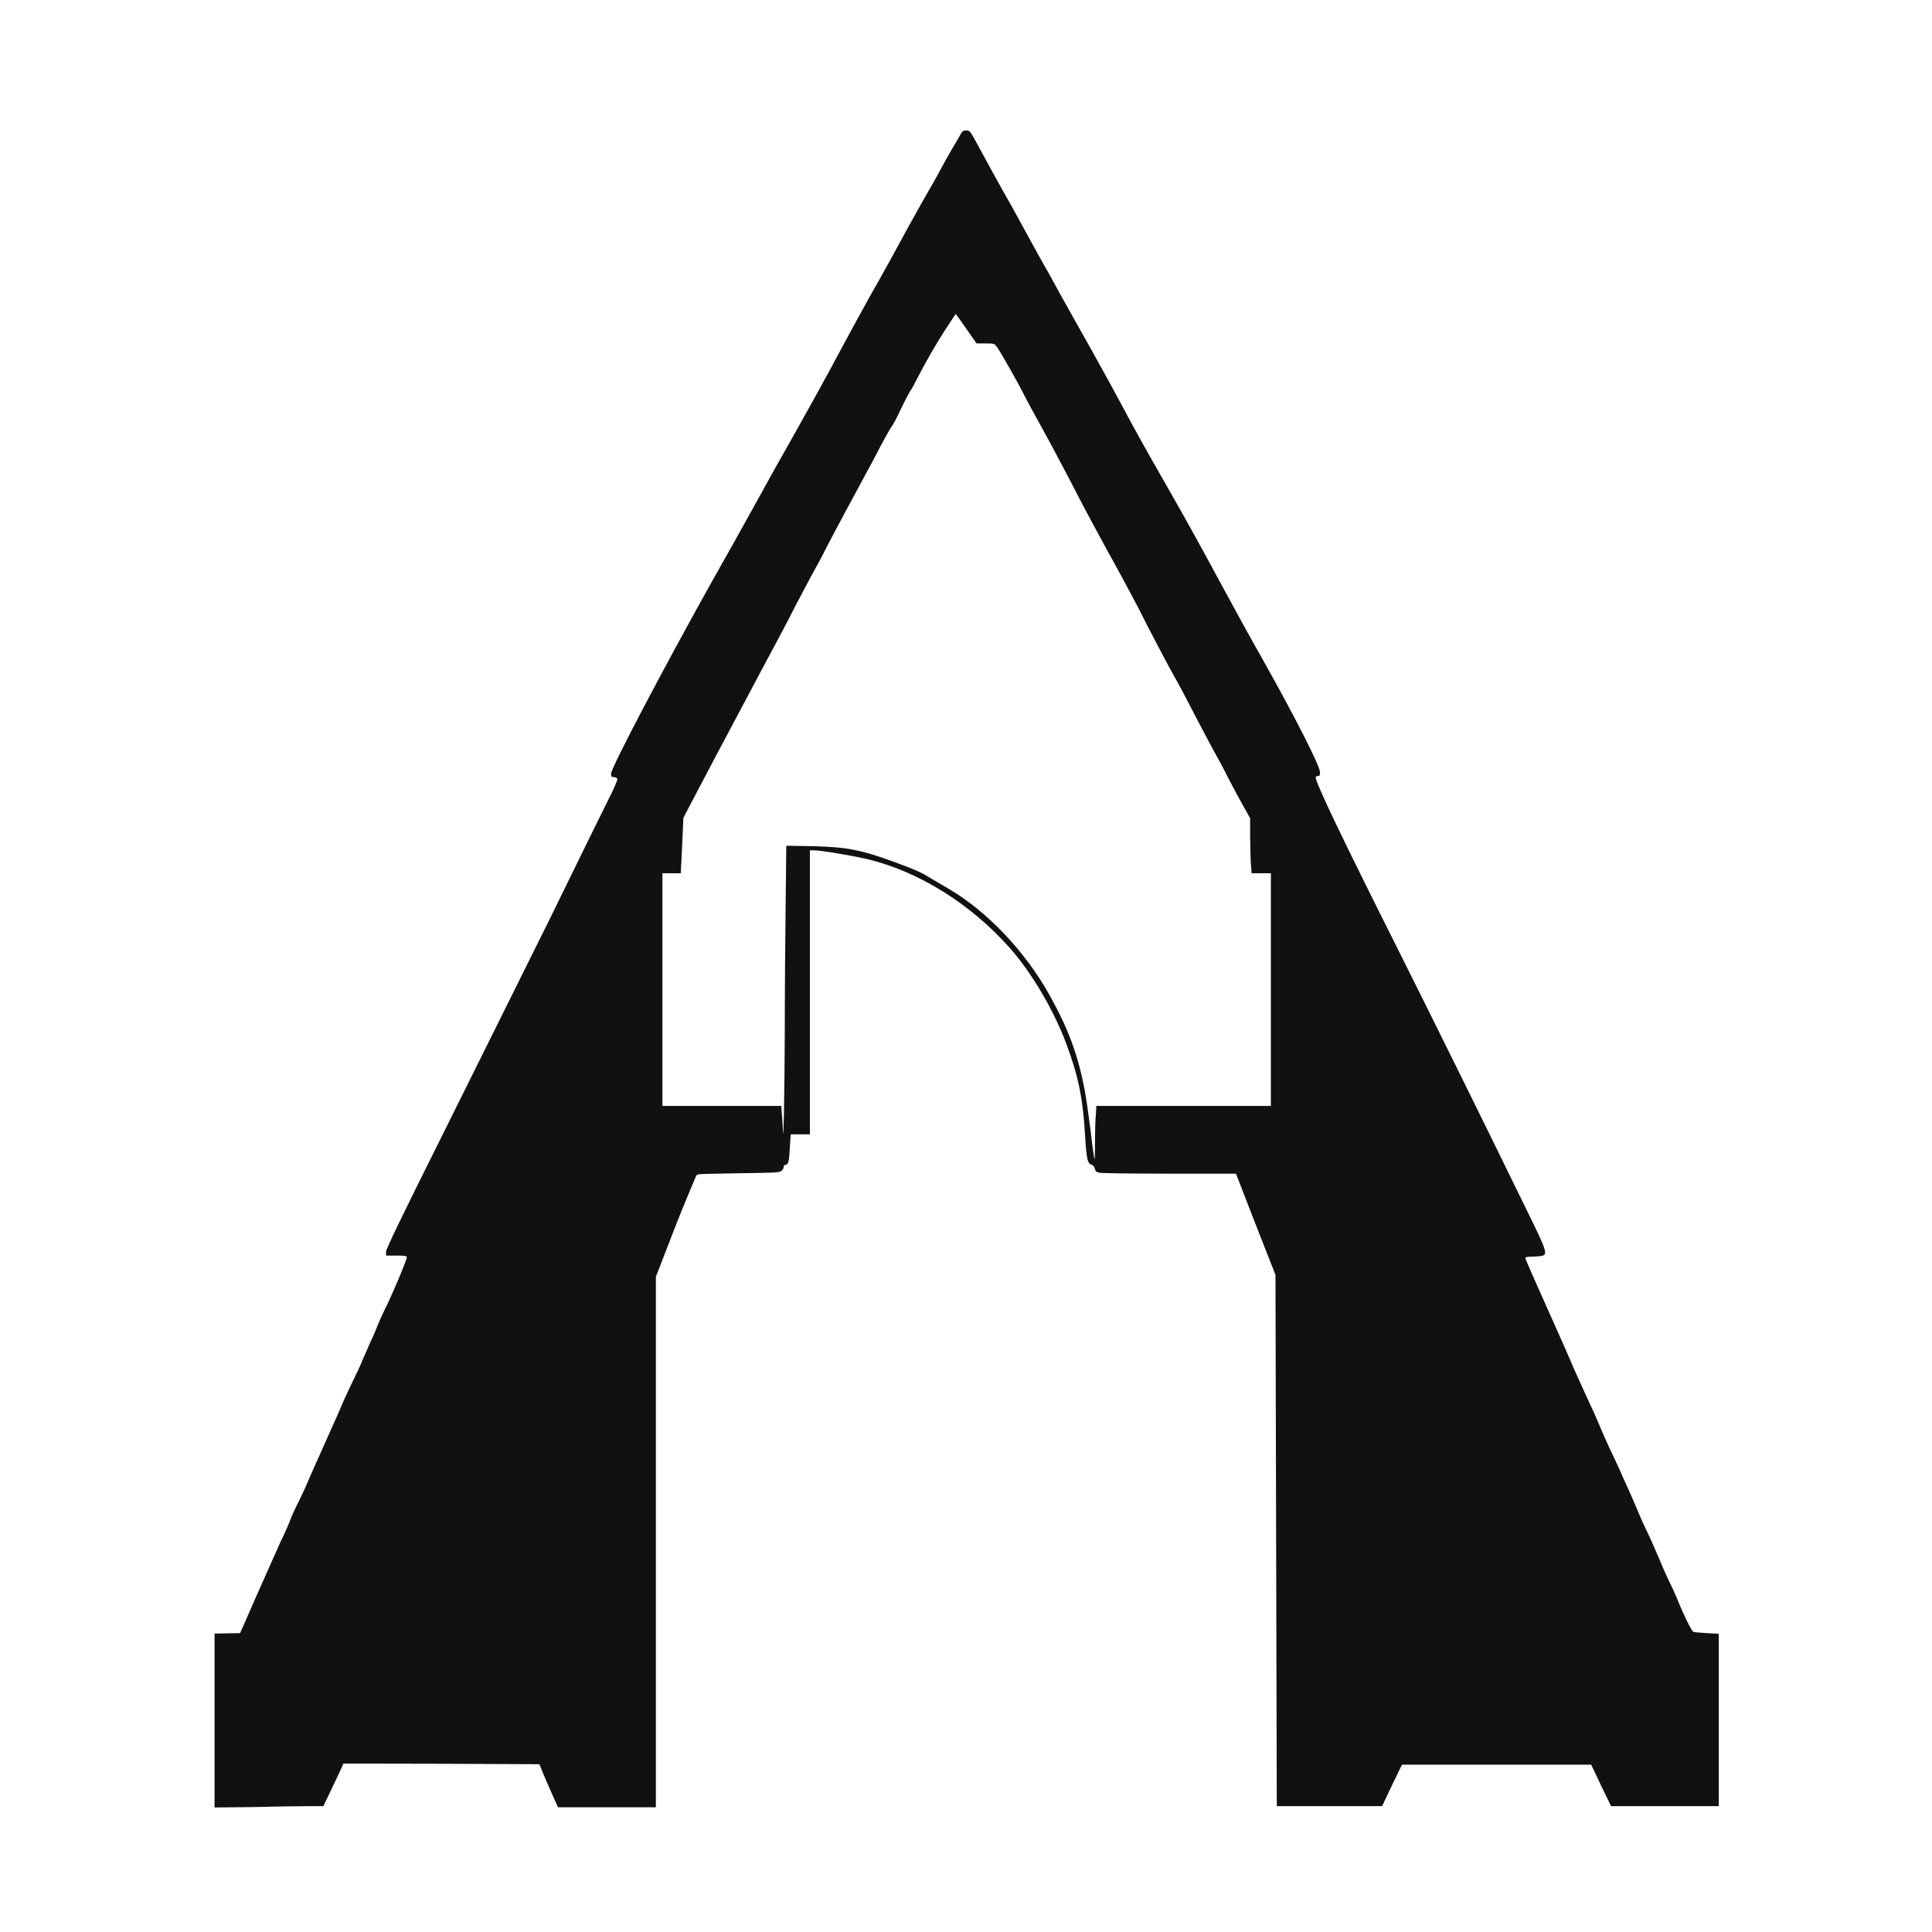
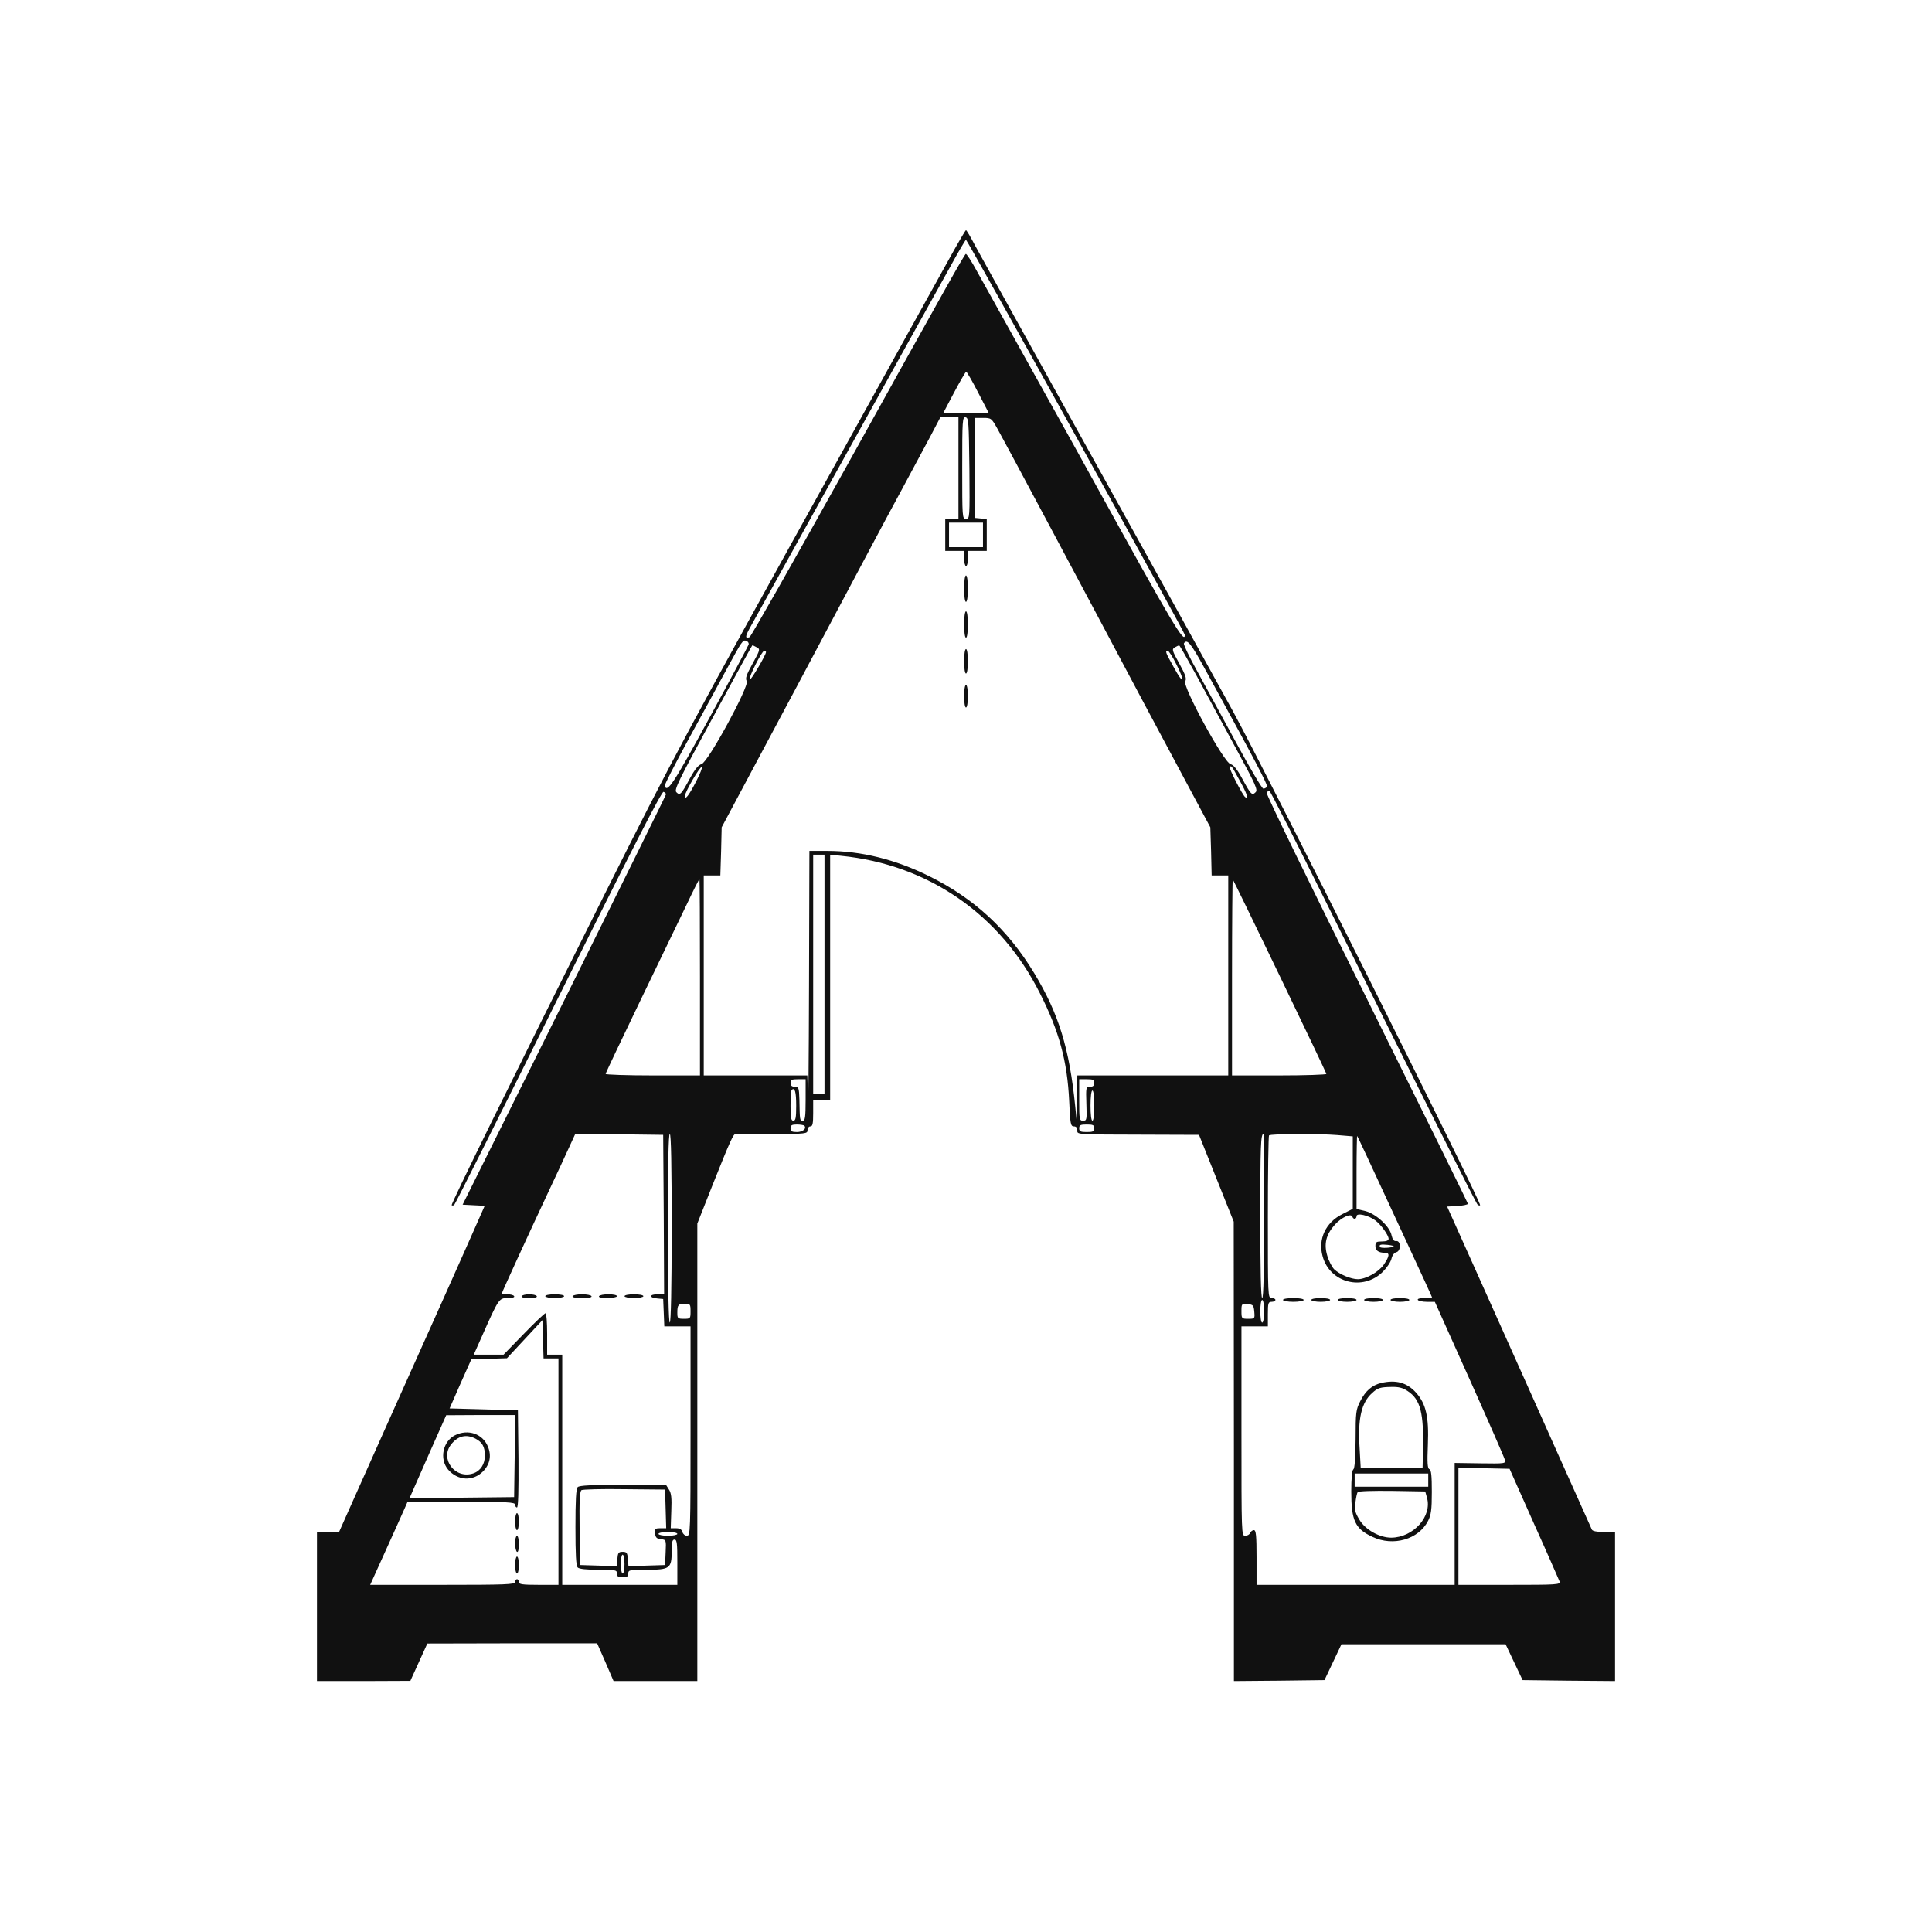
- <svg xmlns="http://www.w3.org/2000/svg" width="884.3" height="884.3" viewBox="69.8 64.3 884.3 884.3">
-   <path d="M509.6 125.5C509.2 126.4 507.3 129.5 505.6 132.4 503.9 135.3 501.6 139.4 500.5 141.5 499.4 143.6 497.3 147.4 495.9 149.8 494.4 152.3 489.6 160.8 485.2 168.8 480.9 176.8 475 187.5 472 192.8 466.6 202.2 458.4 217.3 448.8 235.2 446 240.4 439.1 252.8 433.5 262.8 427.9 272.6 419.3 288 414.4 297 409.5 305.9 401.3 320.5 396.2 329.5 374.1 369 349.5 415.7 349.5 418.4 349.5 419.8 349.7 420 350.8 420 351.5 420 352.2 420.4 352.4 420.8 352.5 421.2 350.8 425.4 348.1 430.6 345.6 435.6 333.6 460 321.5 484.8 309.2 509.5 287.4 553.5 272.9 582.6 253.2 622.1 246.5 636 246.5 637.2L246.5 639L251.2 639C255.2 639 256 639.1 256 639.8 256 641 249.1 657.5 245.7 664.1 244.7 666.1 243.4 669.1 242.7 670.8 242.1 672.4 240.7 675.8 239.5 678.2 238.4 680.7 236.7 684.6 235.7 686.9 234.8 689.2 233 693 231.8 695.4 230.6 697.8 228.6 702.2 227.2 705.2 226 708.2 222.2 716.6 219 723.8 215.8 730.9 212.2 739 211 741.8 209.9 744.5 207.8 749 206.5 751.6 205.1 754.3 203.3 758.2 202.5 760.4 201.7 762.5 199.8 766.8 198.2 770 196.8 773.1 192 783.9 187.6 793.8L179.7 811.8L173.9 811.9L168 812L168 851.9L168 891.6L186.9 891.4C197.2 891.1 208.4 891 211.8 891L217.8 891L220.4 885.6C221.8 882.6 223.9 878.3 225 875.9L227 871.5L271.8 871.6L316.7 871.8L318.6 876.5C319.7 879.1 321.6 883.5 322.9 886.4L325.2 891.5L347.6 891.5L370 891.5L370 770.1L370 648.7L375.7 634C380.2 622.1 384.2 612.5 388.4 602.6 388.5 602.2 389.1 601.9 389.7 601.8 390.2 601.6 398.8 601.5 408.7 601.3 424.9 601.1 426.6 601 427.5 600.2 428.1 599.8 428.5 599 428.5 598.4 428.5 597.9 428.8 597.5 429.2 597.5 430.6 597.5 431 596.1 431.3 589.8L431.7 583.5L436.1 583.5L440.5 583.5L440.5 518.5L440.5 453.5L442.4 453.5C445.5 453.5 459.2 455.8 466.2 457.4 489.9 462.9 514 477.9 531.9 498.1 541.9 509.3 552.2 526.8 557.8 541.9 563.4 556.8 565.5 567.1 566.5 584.8 567.1 594.6 567.6 596.8 569.2 597.3 570 597.5 570.6 598.1 570.9 599.1 571.2 600.5 571.6 600.8 573.2 601.1 574.4 601.3 588.8 601.5 605.4 601.5L635.5 601.5L637 605.3C637.8 607.5 641.9 617.9 646 628.5L653.6 647.8L653.9 769.4L654.2 891L678.2 891L702.4 891L706.9 881.5L711.5 872L754.8 872L798.1 872L802.6 881.5L807.2 891L831.9 891L856.5 891L856.5 851.6L856.5 812.1L851 811.8C848 811.6 845.2 811.4 844.9 811.2 844.1 811 840.1 802.8 837.5 796.2 836.7 794.2 835 790.5 833.8 788.1 832.6 785.7 830.4 780.6 828.8 776.8 827.2 773 825 768 823.9 765.8 822.8 763.5 821 759.7 820 757.2 819 754.8 817 750.1 815.6 747 814.1 743.8 812.2 739.5 811.2 737.2 810.2 735 808 730.2 806.2 726.5 804.5 722.8 802.4 718 801.6 716 800.8 714 798.8 709.5 797.2 706.2 795.7 703 792.6 696 790.2 690.8 788 685.5 782.1 672.2 777.1 661.1 772.1 650 768 640.6 768 640.2 768 639.7 768.7 639.5 770.7 639.5 772.1 639.5 774.1 639.3 775.2 639.2 778.4 638.6 778 637.3 768.9 618.8 748.1 576.1 725.4 530.3 710 499.5 683.6 446.9 672 422.6 672 420.1 672 419.8 672.5 419.5 673 419.5 673.8 419.5 674 419.1 674 417.8 674 414.9 662.2 391.8 647.4 365.5 643.2 358.2 635.4 344 630 334 619.1 313.8 612.7 302.2 604.1 287.2 595.5 272.2 587.6 258.1 583.5 250.2 581.5 246.4 575.3 235.1 569.8 225.2 564.2 215.3 557.6 203.5 555.1 199 552.6 194.4 549.5 188.7 548 186.2 546.6 183.8 542.4 176.1 538.6 169.2 534.9 162.3 530.2 153.9 528.2 150.5 526.3 147 522.2 139.7 519.2 134.1 513.8 124.1 513.8 124 512.1 124 510.8 124 510.3 124.3 509.6 125.5ZM502.4 215.3C497.9 222.3 494 229.1 489.2 238.3 488.1 240.6 486.7 243 486.1 243.8 485.6 244.6 483.8 248.1 482.1 251.6 480.5 255.1 478.6 258.7 477.9 259.6 477.2 260.5 475 264.4 473 268.2 471 272.1 468 277.8 466.2 281 464.6 284.1 460.2 292.1 456.6 298.8 453.1 305.3 449 313.1 447.5 316 446.1 318.9 443.9 323 442.6 325.2 441.4 327.4 437.6 334.5 434.2 341 431 347.4 424 360.6 418.8 370.2 413.7 379.8 403.4 399.2 396 413.1L382.6 438.6L382.3 445.4C382.1 449.2 381.9 454.9 381.7 458.1L381.4 464L377.2 464L373 464L373 517.2L373 570.5L400.2 570.5L427.4 570.5L427.7 574.6C427.9 576.9 428.1 579.8 428.1 581.2 428.4 590.3 428.9 565.4 429 537.8 429 519.6 429.2 492.8 429.4 478L429.7 451.4L441.5 451.6C457.5 452 463.7 453.2 479.3 458.9 489.1 462.5 491.9 463.8 496 466.4 497.8 467.4 501.4 469.6 504 471.1 521.6 481.4 539.1 499.8 550.2 519.8 558.7 535 563.1 546.8 566.2 562.8 566.9 566.3 568.1 575 569 582 569.8 589 570.6 594.8 570.8 594.9 570.9 595 571 591.5 571 587 571 582.5 571.1 576.9 571.4 574.6L571.6 570.5L611.6 570.5L651.5 570.5L651.5 517.2L651.5 464L647.1 464L642.7 464L642.3 459.4C642.2 456.9 642 451.2 642 446.8L642 438.8L638.2 432C636.1 428.3 633.1 422.5 631.4 419.3 629.8 416 627.9 412.5 627.3 411.5 626.7 410.5 622.6 402.9 618.2 394.5 613.9 386.1 609.3 377.4 608 375.2 605.5 370.9 595.4 351.8 590.8 342.5 589.1 339.3 585.6 332.6 582.8 327.5 574.1 311.8 564.8 294.5 561.8 288.5 558.1 281.3 548.3 262.8 543.6 254.5 541.7 251 539.4 246.8 538.5 245 536 239.9 527.5 224.9 526.1 223.1 524.9 221.5 524.8 221.5 520.8 221.5L516.8 221.5L512.1 214.8C509.5 211 507.3 208 507.2 208 507.2 208 505 211.3 502.4 215.3Z" fill="#111111" fill-rule="evenodd" />
+ <svg xmlns="http://www.w3.org/2000/svg" version="1.0" width="1024pt" height="1024pt" viewBox="0 0 1024 1024" preserveAspectRatio="xMidYMid meet">
+   <g transform="translate(0,1024) scale(0.1,-0.1)" fill="#111111" stroke="none">
+     <path d="M5033 8872 c-45 -81 -307 -554 -583 -1052 -819 -1476 -877 -1584 -1248 -2325 -498 -997 -813 -1637 -808 -1643 3 -2 8 -2 13 1 5 3 253 498 552 1100 386 776 548 1094 558 1090 7 -3 13 -8 13 -13 0 -4 -243 -495 -539 -1091 l-539 -1084 58 -3 59 -3 -34 -77 c-18 -42 -104 -234 -190 -427 -177 -394 -335 -748 -462 -1032 l-86 -193 -59 0 -58 0 0 -395 0 -395 248 0 247 1 45 99 45 99 450 1 450 0 44 -100 43 -100 222 0 222 0 0 1213 0 1212 83 210 c91 228 108 265 119 264 4 -1 91 -1 195 0 180 1 187 2 187 21 0 11 7 20 15 20 12 0 15 14 15 70 l0 70 45 0 45 0 0 650 0 650 58 -6 c461 -46 844 -310 1054 -729 102 -201 145 -360 155 -572 5 -120 8 -133 25 -133 11 0 18 -7 18 -20 0 -24 -18 -23 370 -24 l275 -1 92 -230 92 -230 1 -1218 0 -1217 240 2 240 3 45 95 45 95 435 0 435 0 45 -95 45 -95 245 -3 245 -2 0 395 0 395 -59 0 c-38 0 -61 5 -64 13 -3 6 -38 84 -77 172 -40 88 -145 324 -235 525 -90 201 -229 511 -309 690 l-146 325 55 3 c30 2 55 7 55 12 0 4 -241 493 -535 1086 -295 593 -534 1083 -531 1091 3 7 9 13 13 13 5 0 146 -278 314 -617 490 -988 780 -1567 790 -1577 5 -5 11 -7 14 -4 10 10 -1133 2295 -1310 2618 -98 179 -435 789 -750 1355 -314 567 -592 1067 -616 1112 -24 46 -46 83 -49 83 -3 0 -42 -67 -87 -148z m670 -945 c317 -573 577 -1046 577 -1052 -1 -51 -61 50 -475 800 -45 83 -192 346 -325 585 -133 239 -268 481 -299 537 -30 56 -59 100 -62 97 -9 -5 -97 -162 -639 -1138 -272 -488 -500 -890 -507 -893 -24 -9 -24 3 1 48 13 24 239 431 501 904 262 473 514 926 559 1007 44 81 83 147 86 147 3 0 265 -469 583 -1042z m-519 233 l57 -110 -121 0 -121 0 58 110 c32 60 61 110 64 110 3 0 32 -49 63 -110z m-104 -400 l0 -270 -35 0 -35 0 0 -85 0 -85 50 0 50 0 0 -40 c0 -22 5 -40 10 -40 6 0 10 18 10 40 l0 40 50 0 50 0 0 84 0 85 -32 3 -32 3 0 265 -1 265 45 0 c44 0 45 -1 78 -60 34 -60 449 -837 774 -1450 94 -176 212 -396 262 -490 l91 -170 4 -127 3 -128 44 0 44 0 0 -530 0 -530 -400 0 -400 0 -1 -122 -2 -123 -8 80 c-31 310 -88 493 -218 708 -141 232 -319 396 -556 513 -179 89 -361 134 -541 134 l-94 0 -2 -717 c-1 -395 -4 -663 -5 -595 l-4 122 -274 0 -275 0 0 530 0 530 44 0 44 0 4 128 3 127 136 255 c119 222 361 676 647 1215 47 88 126 237 177 330 50 94 116 216 146 272 l54 103 48 0 47 0 0 -270z m58 -3 c2 -262 2 -267 -18 -267 -20 0 -20 6 -20 271 0 252 1 270 18 267 16 -3 17 -25 20 -271z m72 -352 l0 -65 -90 0 -90 0 0 65 0 65 90 0 90 0 0 -65z m-1242 -581 c-2 -7 -95 -182 -208 -389 -192 -352 -224 -400 -237 -360 -1 6 56 118 128 250 72 132 161 294 196 360 88 162 90 165 109 158 8 -3 14 -11 12 -19z m2411 -116 c279 -509 342 -629 336 -638 -3 -5 -12 -10 -19 -10 -7 0 -70 107 -141 238 -70 130 -164 301 -207 380 -44 78 -76 147 -73 152 16 26 37 0 104 -122z m-2368 101 c19 -10 18 -13 -22 -86 -33 -60 -40 -79 -31 -93 15 -25 -206 -432 -240 -440 -16 -4 -35 -27 -61 -75 -47 -87 -53 -93 -72 -74 -13 13 10 59 193 396 114 211 208 383 210 383 2 0 12 -5 23 -11z m2332 -152 c48 -89 141 -261 207 -382 105 -193 118 -222 105 -234 -19 -19 -25 -13 -72 74 -26 48 -45 71 -61 75 -35 8 -256 413 -240 439 8 14 2 33 -31 93 -39 71 -41 77 -24 87 10 6 20 10 23 10 3 0 44 -73 93 -162z m-2283 127 c0 -16 -84 -157 -87 -147 -5 15 65 153 77 153 6 0 10 -3 10 -6z m2175 -65 c49 -97 38 -111 -13 -17 -45 81 -48 88 -32 88 5 0 26 -32 45 -71z m-2547 -624 c-38 -73 -58 -98 -58 -74 0 20 81 160 90 154 4 -2 -10 -38 -32 -80z m2881 11 c40 -72 51 -103 31 -91 -13 8 -88 154 -82 160 9 8 9 8 51 -69z m-2199 -1031 l0 -635 -30 0 -30 0 0 635 0 635 30 0 30 0 0 -635z m-660 -15 l0 -520 -250 0 c-137 0 -250 4 -250 8 0 5 84 181 186 393 102 211 213 441 247 512 33 70 62 127 64 127 2 0 3 -234 3 -520z m3074 5 c135 -280 246 -513 246 -517 0 -4 -112 -8 -250 -8 l-250 0 0 522 c0 287 2 519 4 517 2 -2 115 -233 250 -514z m-2514 -655 c0 -91 -3 -110 -15 -110 -16 0 -16 1 -18 112 -2 63 -4 68 -24 68 -16 0 -23 6 -23 20 0 17 7 20 40 20 l40 0 0 -110z m1530 90 c0 -14 -7 -20 -22 -20 -22 0 -23 -2 -20 -90 3 -85 2 -90 -17 -90 -20 0 -21 5 -21 110 l0 110 40 0 c33 0 40 -3 40 -20z m-1580 -121 c0 -64 -3 -79 -15 -79 -12 0 -15 15 -15 78 0 43 3 82 6 85 17 16 24 -10 24 -84z m1580 1 c0 -47 -4 -80 -10 -80 -6 0 -10 33 -10 80 0 47 4 80 10 80 6 0 10 -33 10 -80z m-1537 -106 c14 -15 -8 -34 -39 -34 -27 0 -34 4 -34 20 0 16 7 20 33 20 19 0 36 -3 40 -6z m1537 -14 c0 -17 -7 -20 -40 -20 -33 0 -40 3 -40 20 0 17 7 20 40 20 33 0 40 -3 40 -20z m-2282 -457 l2 -423 -35 0 c-44 0 -46 -18 -2 -22 l32 -3 3 -72 3 -73 69 0 70 0 0 -555 c0 -537 -1 -555 -19 -555 -10 0 -21 9 -24 20 -4 14 -14 20 -34 20 l-28 0 3 91 c3 70 0 96 -13 115 l-15 24 -228 0 c-164 0 -231 -3 -240 -12 -9 -9 -12 -70 -12 -213 0 -143 3 -204 12 -213 8 -8 47 -12 110 -12 91 0 98 -1 98 -20 0 -16 7 -20 30 -20 23 0 30 4 30 20 0 19 7 20 97 20 123 0 133 7 133 97 0 49 3 63 15 63 13 0 15 -20 15 -120 l0 -120 -305 0 -305 0 0 610 0 610 -40 0 -40 0 0 110 c0 61 -4 110 -8 110 -5 0 -57 -49 -116 -110 l-107 -110 -79 0 -79 0 45 101 c87 196 89 199 135 199 24 0 38 4 34 10 -3 6 -19 10 -36 10 -16 0 -29 2 -29 5 0 5 134 298 250 545 40 85 88 188 106 228 l33 72 233 -2 233 -3 3 -422z m42 -73 c0 -316 -4 -500 -10 -500 -6 0 -10 184 -10 500 0 330 3 500 10 500 7 0 10 -170 10 -500z m3140 65 c0 -283 -3 -435 -10 -435 -7 0 -10 149 -10 428 0 378 2 442 17 442 2 0 3 -196 3 -435z m386 429 l84 -7 0 -192 0 -192 -57 -29 c-87 -44 -128 -132 -103 -222 38 -142 215 -187 320 -82 21 21 41 51 45 68 4 18 14 32 26 35 26 7 24 64 -2 59 -11 -1 -18 8 -23 29 -9 48 -82 115 -139 130 l-47 11 0 196 c0 107 2 193 3 191 4 -4 48 -99 263 -563 74 -159 134 -290 134 -292 0 -2 -18 -4 -41 -4 -24 0 -38 -4 -34 -10 3 -5 25 -10 48 -10 l42 0 183 -408 c101 -225 185 -417 188 -429 6 -20 3 -21 -130 -19 l-136 2 0 -323 0 -323 -525 0 -525 0 0 145 c0 117 -3 145 -14 145 -8 0 -16 -7 -20 -15 -3 -8 -15 -15 -26 -15 -20 0 -20 4 -20 555 l0 555 70 0 70 0 0 65 c0 58 2 65 20 65 11 0 20 5 20 10 0 6 -9 10 -20 10 -20 0 -20 7 -20 428 0 236 3 431 6 434 8 9 263 10 360 2z m203 -452 c30 -22 71 -79 71 -98 0 -9 -12 -14 -35 -14 -30 0 -35 -3 -35 -24 0 -24 16 -36 51 -36 26 0 24 -18 -6 -62 -26 -39 -95 -78 -138 -78 -36 0 -96 25 -125 52 -12 12 -29 44 -37 72 -19 63 -7 113 41 166 35 38 85 61 92 41 5 -16 22 -13 22 3 0 19 63 5 99 -22z m98 -138 c-8 -8 -68 -11 -72 -4 -8 13 3 16 40 12 20 -2 34 -6 32 -8z m-687 -344 c0 -33 -4 -60 -10 -60 -6 0 -10 27 -10 60 0 33 4 60 10 60 6 0 10 -27 10 -60z m-3040 0 c0 -39 -1 -40 -35 -40 -33 0 -35 2 -35 33 0 41 5 47 42 47 26 0 28 -3 28 -40z m2988 -2 c3 -37 3 -38 -32 -38 -35 0 -36 1 -36 41 0 39 1 40 33 37 29 -3 32 -6 35 -40z m-3728 -248 l40 0 0 -600 0 -600 -105 0 c-87 0 -105 3 -105 15 0 8 -4 15 -10 15 -5 0 -10 -7 -10 -15 0 -13 -49 -15 -384 -15 l-384 0 85 188 c47 103 91 202 99 220 l14 32 285 0 c247 0 285 -2 285 -15 0 -8 5 -15 10 -15 7 0 9 88 8 258 l-3 257 -181 5 -181 5 57 130 58 130 94 3 95 3 94 101 94 101 3 -101 3 -102 39 0z m-192 -517 l-3 -218 -277 -3 -277 -2 17 39 c9 21 53 120 97 220 l80 180 183 1 182 0 -2 -217z m5402 -358 c72 -159 132 -298 136 -307 5 -17 -12 -18 -265 -18 l-271 0 0 310 0 311 135 -3 136 -3 129 -290z m-4602 78 l3 -103 -31 0 c-28 0 -31 -3 -28 -27 2 -22 9 -29 31 -31 28 -3 28 -4 25 -70 l-3 -67 -97 -3 -97 -3 -3 38 c-3 33 -6 38 -28 38 -22 0 -25 -5 -28 -38 l-3 -38 -97 3 -97 3 -3 194 c-2 149 1 196 10 203 7 4 110 7 228 5 l215 -2 3 -102z m62 -133 c0 -5 -22 -10 -50 -10 -27 0 -50 5 -50 10 0 6 23 10 50 10 28 0 50 -4 50 -10z m-280 -160 c0 -27 -4 -50 -10 -50 -5 0 -10 23 -10 50 0 28 5 50 10 50 6 0 10 -22 10 -50z" />
+     <path d="M5110 7120 c0 -40 4 -70 10 -70 6 0 10 30 10 70 0 40 -4 70 -10 70 -6 0 -10 -30 -10 -70z" />
+     <path d="M5110 6930 c0 -40 4 -70 10 -70 6 0 10 30 10 70 0 40 -4 70 -10 70 -6 0 -10 -30 -10 -70z" />
+     <path d="M5110 6735 c0 -37 4 -65 10 -65 6 0 10 28 10 65 0 37 -4 65 -10 65 -6 0 -10 -28 -10 -65z" />
+     <path d="M5110 6550 c0 -33 4 -60 10 -60 6 0 10 27 10 60 0 33 -4 60 -10 60 -6 0 -10 -27 -10 -60z" />
+     <path d="M2765 3370 c-4 -6 12 -10 40 -10 28 0 44 4 40 10 -3 6 -21 10 -40 10 -19 0 -37 -4 -40 -10z" />
+     <path d="M2890 3370 c0 -5 23 -10 50 -10 28 0 50 5 50 10 0 6 -22 10 -50 10 -27 0 -50 -4 -50 -10z" />
+     <path d="M3035 3370 c-4 -6 15 -10 50 -10 35 0 54 4 50 10 -3 6 -26 10 -50 10 -24 0 -47 -4 -50 -10z" />
+     <path d="M3175 3370 c-4 -6 13 -10 44 -10 28 0 51 5 51 10 0 6 -20 10 -44 10 -25 0 -48 -4 -51 -10z" />
+     <path d="M3310 3370 c0 -5 23 -10 50 -10 28 0 50 5 50 10 0 6 -22 10 -50 10 -27 0 -50 -4 -50 -10z" />
+     <path d="M6800 3350 c0 -5 25 -10 55 -10 30 0 55 5 55 10 0 6 -25 10 -55 10 -30 0 -55 -4 -55 -10z" />
+     <path d="M6950 3350 c0 -5 23 -10 50 -10 28 0 50 5 50 10 0 6 -22 10 -50 10 -27 0 -50 -4 -50 -10z" />
+     <path d="M7090 3350 c0 -5 23 -10 50 -10 28 0 50 5 50 10 0 6 -22 10 -50 10 -27 0 -50 -4 -50 -10z" />
+     <path d="M7230 3350 c0 -5 23 -10 50 -10 28 0 50 5 50 10 0 6 -22 10 -50 10 -27 0 -50 -4 -50 -10z" />
+     <path d="M7370 3350 c0 -5 23 -10 50 -10 28 0 50 5 50 10 0 6 -22 10 -50 10 -27 0 -50 -4 -50 -10z" />
+     <path d="M7321 2910 c-49 -12 -83 -41 -111 -96 -23 -45 -25 -58 -25 -202 -1 -102 -5 -156 -12 -160 -7 -5 -11 -46 -11 -117 0 -155 20 -198 113 -241 110 -52 244 -13 294 85 16 31 20 59 20 153 0 86 -3 118 -13 121 -10 4 -12 33 -8 129 6 149 -10 218 -63 277 -48 53 -106 69 -184 51z m140 -43 c68 -45 86 -115 81 -319 l-2 -88 -164 0 -164 0 -6 108 c-10 152 10 238 66 288 30 28 43 32 104 33 37 1 60 -5 85 -22z m109 -472 l0 -35 -195 0 -195 0 0 35 0 35 195 0 195 0 0 -35z m-7 -92 c29 -99 -71 -212 -189 -213 -63 0 -139 43 -170 97 -22 37 -26 52 -20 89 3 25 8 50 12 55 3 6 79 8 182 7 l176 -3 9 -32z" />
+     <path d="M2730 2175 c0 -25 5 -45 10 -45 6 0 10 20 10 45 0 25 -4 45 -10 45 -5 0 -10 -20 -10 -45z" />
+     <path d="M2730 2061 c0 -22 5 -43 10 -46 6 -4 10 12 10 39 0 25 -4 46 -10 46 -5 0 -10 -18 -10 -39z" />
+     <path d="M2730 1945 c0 -25 5 -45 10 -45 6 0 10 20 10 45 0 25 -4 45 -10 45 -5 0 -10 -20 -10 -45z" />
+     <path d="M2412 2633 c-65 -32 -84 -126 -37 -182 51 -59 131 -64 185 -10 37 38 46 84 26 132 -28 68 -105 94 -174 60z m108 -18 c36 -19 50 -43 50 -90 0 -45 -23 -81 -61 -94 -96 -33 -179 76 -118 153 36 46 80 56 129 31z" />
+   </g>
</svg>
